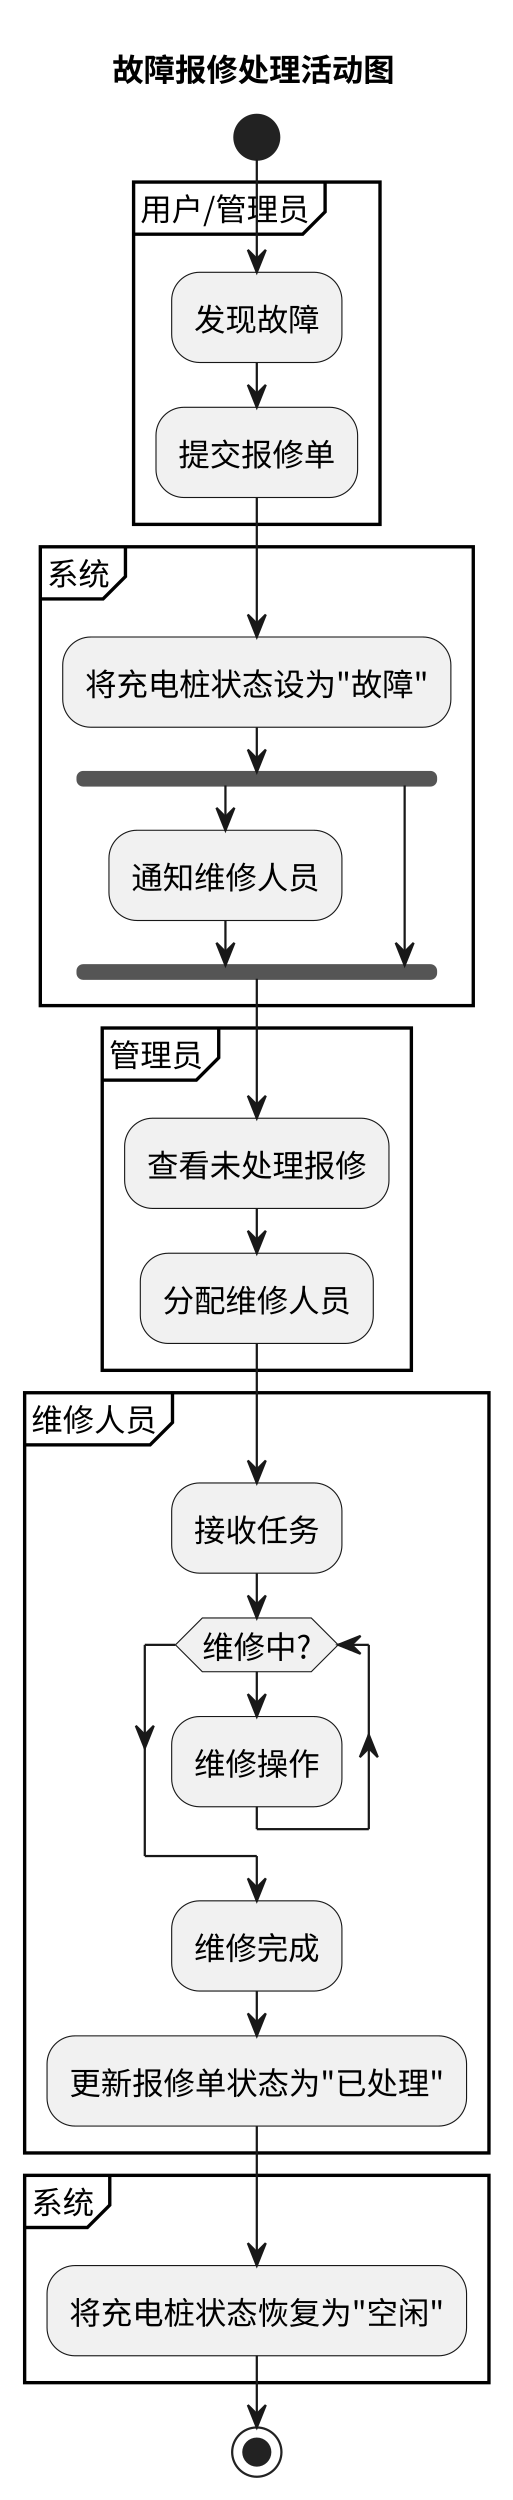
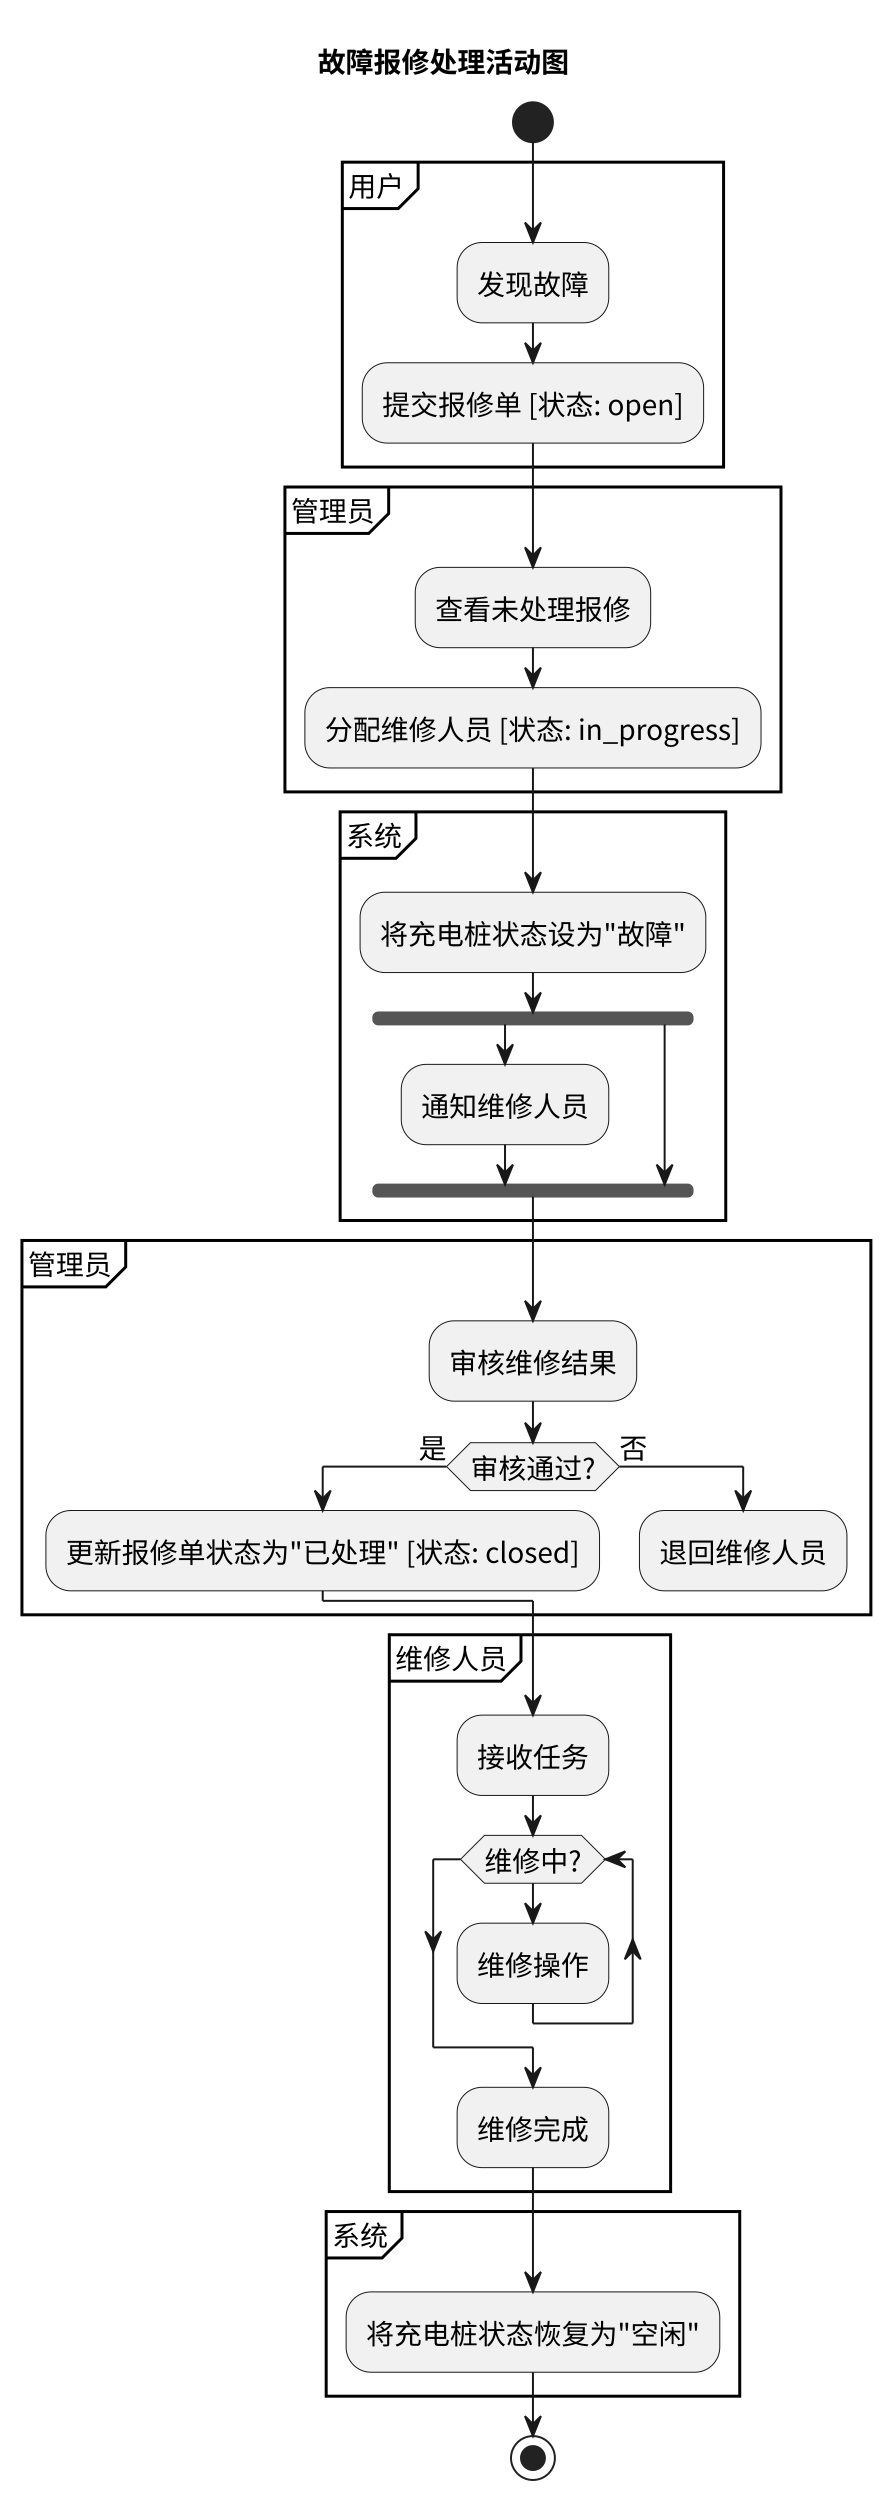
- <svg xmlns="http://www.w3.org/2000/svg" contentStyleType="text/css" data-diagram-type="ACTIVITY" height="1116px" preserveAspectRatio="none" style="width:229px;height:1116px;background:#FFFFFF;" version="1.1" viewBox="0 0 229 1116" width="229px" zoomAndPan="magnify">
+ <svg xmlns="http://www.w3.org/2000/svg" contentStyleType="text/css" data-diagram-type="ACTIVITY" height="1253px" preserveAspectRatio="none" style="width:447px;height:1253px;background:#FFFFFF;" version="1.1" viewBox="0 0 447 1253" width="447px" zoomAndPan="magnify">
  <defs />
  <g>
    <g class="title" data-source-line="3">
-       <text fill="#000000" font-family="Noto Sans CJK SC" font-size="14" font-weight="bold" lengthAdjust="spacing" textLength="125.999" x="50.136" y="36.24">故障报修处理活动图</text>
+       <text fill="#000000" font-family="Noto Sans CJK SC" font-size="14" font-weight="bold" lengthAdjust="spacing" textLength="125.999" x="159.244" y="36.24">故障报修处理活动图</text>
    </g>
-     <ellipse cx="114.636" cy="61.272" fill="#222222" rx="10" ry="10" style="stroke:#222222;stroke-width:1;" />
-     <rect fill="none" height="152.816" style="stroke:#000000;stroke-width:1.5;" width="110" x="59.636" y="81.272" />
-     <path d="M145.124,81.272 L145.124,94.544 L135.124,104.544 L59.636,104.544" fill="none" style="stroke:#000000;stroke-width:1.5;" />
-     <text fill="#000000" font-family="Noto Sans CJK SC" font-size="14" lengthAdjust="spacing" textLength="75.488" x="62.636" y="98.512">用户/管理员</text>
-     <rect fill="#F1F1F1" height="40.272" rx="12.5" ry="12.5" style="stroke:#181818;stroke-width:0.5;" width="76" x="76.636" y="121.544" />
-     <text fill="#000000" font-family="Noto Sans CJK SC" font-size="14" lengthAdjust="spacing" textLength="56" x="86.636" y="147.784">发现故障</text>
-     <rect fill="#F1F1F1" height="40.272" rx="12.5" ry="12.5" style="stroke:#181818;stroke-width:0.5;" width="90" x="69.636" y="181.816" />
-     <text fill="#000000" font-family="Noto Sans CJK SC" font-size="14" lengthAdjust="spacing" textLength="70" x="79.636" y="208.056">提交报修单</text>
-     <rect fill="none" height="204.816" style="stroke:#000000;stroke-width:1.5;" width="193.271" x="18" y="244.088" />
-     <path d="M56,244.088 L56,257.36 L46,267.36 L18,267.36" fill="none" style="stroke:#000000;stroke-width:1.5;" />
-     <text fill="#000000" font-family="Noto Sans CJK SC" font-size="14" lengthAdjust="spacing" textLength="28" x="21" y="261.328">系统</text>
-     <rect fill="#F1F1F1" height="40.272" rx="12.5" ry="12.5" style="stroke:#181818;stroke-width:0.5;" width="173.271" x="28" y="284.36" />
-     <text fill="#000000" font-family="Noto Sans CJK SC" font-size="14" lengthAdjust="spacing" textLength="153.271" x="38" y="310.599">将充电桩状态设为"故障"</text>
-     <rect fill="#555555" height="6" rx="2.5" ry="2.5" style="stroke:#555555;stroke-width:1;" width="160" x="34.636" y="344.632" />
-     <rect fill="#F1F1F1" height="40.272" rx="12.5" ry="12.5" style="stroke:#181818;stroke-width:0.5;" width="104" x="48.636" y="370.632" />
-     <text fill="#000000" font-family="Noto Sans CJK SC" font-size="14" lengthAdjust="spacing" textLength="84" x="58.636" y="396.871">通知维修人员</text>
-     <rect fill="#555555" height="6" rx="2.5" ry="2.5" style="stroke:#555555;stroke-width:1;" width="160" x="34.636" y="430.903" />
-     <rect fill="none" height="152.816" style="stroke:#000000;stroke-width:1.5;" width="138" x="45.636" y="458.903" />
-     <path d="M97.636,458.903 L97.636,472.175 L87.636,482.175 L45.636,482.175" fill="none" style="stroke:#000000;stroke-width:1.5;" />
-     <text fill="#000000" font-family="Noto Sans CJK SC" font-size="14" lengthAdjust="spacing" textLength="42" x="48.636" y="476.143">管理员</text>
-     <rect fill="#F1F1F1" height="40.272" rx="12.5" ry="12.5" style="stroke:#181818;stroke-width:0.5;" width="118" x="55.636" y="499.175" />
-     <text fill="#000000" font-family="Noto Sans CJK SC" font-size="14" lengthAdjust="spacing" textLength="98" x="65.636" y="525.415">查看未处理报修</text>
-     <rect fill="#F1F1F1" height="40.272" rx="12.5" ry="12.5" style="stroke:#181818;stroke-width:0.5;" width="104" x="62.636" y="559.447" />
-     <text fill="#000000" font-family="Noto Sans CJK SC" font-size="14" lengthAdjust="spacing" textLength="84" x="72.636" y="585.687">分配维修人员</text>
-     <rect fill="none" height="339.36" style="stroke:#000000;stroke-width:1.5;" width="207.271" x="11" y="621.719" />
-     <path d="M77,621.719 L77,634.991 L67,644.991 L11,644.991" fill="none" style="stroke:#000000;stroke-width:1.5;" />
-     <text fill="#000000" font-family="Noto Sans CJK SC" font-size="14" lengthAdjust="spacing" textLength="56" x="14" y="638.959">维修人员</text>
-     <rect fill="#F1F1F1" height="40.272" rx="12.5" ry="12.5" style="stroke:#181818;stroke-width:0.5;" width="76" x="76.636" y="661.991" />
-     <text fill="#000000" font-family="Noto Sans CJK SC" font-size="14" lengthAdjust="spacing" textLength="56" x="86.636" y="688.231">接收任务</text>
-     <rect fill="#F1F1F1" height="40.272" rx="12.5" ry="12.5" style="stroke:#181818;stroke-width:0.5;" width="76" x="76.636" y="766.263" />
-     <text fill="#000000" font-family="Noto Sans CJK SC" font-size="14" lengthAdjust="spacing" textLength="56" x="86.636" y="792.503">维修操作</text>
-     <polygon fill="#F1F1F1" points="90.318,722.263,138.953,722.263,150.953,734.263,138.953,746.263,90.318,746.263,78.318,734.263,90.318,722.263" style="stroke:#181818;stroke-width:0.5;" />
-     <text fill="#000000" font-family="Noto Sans CJK SC" font-size="14" lengthAdjust="spacing" textLength="48.636" x="90.318" y="740.367">维修中?</text>
-     <rect fill="#F1F1F1" height="40.272" rx="12.5" ry="12.5" style="stroke:#181818;stroke-width:0.5;" width="76" x="76.636" y="848.535" />
-     <text fill="#000000" font-family="Noto Sans CJK SC" font-size="14" lengthAdjust="spacing" textLength="56" x="86.636" y="874.775">维修完成</text>
-     <rect fill="#F1F1F1" height="40.272" rx="12.5" ry="12.5" style="stroke:#181818;stroke-width:0.5;" width="187.271" x="21" y="908.807" />
-     <text fill="#000000" font-family="Noto Sans CJK SC" font-size="14" lengthAdjust="spacing" textLength="167.271" x="31" y="935.047">更新报修单状态为"已处理"</text>
-     <rect fill="none" height="92.544" style="stroke:#000000;stroke-width:1.5;" width="207.271" x="11" y="971.079" />
-     <path d="M49,971.079 L49,984.351 L39,994.351 L11,994.351" fill="none" style="stroke:#000000;stroke-width:1.5;" />
-     <text fill="#000000" font-family="Noto Sans CJK SC" font-size="14" lengthAdjust="spacing" textLength="28" x="14" y="988.319">系统</text>
-     <rect fill="#F1F1F1" height="40.272" rx="12.5" ry="12.5" style="stroke:#181818;stroke-width:0.5;" width="187.271" x="21" y="1011.351" />
-     <text fill="#000000" font-family="Noto Sans CJK SC" font-size="14" lengthAdjust="spacing" textLength="167.271" x="31" y="1037.591">将充电桩状态恢复为"空闲"</text>
-     <ellipse cx="114.636" cy="1094.622" fill="none" rx="11" ry="11" style="stroke:#222222;stroke-width:1;" />
-     <ellipse cx="114.636" cy="1094.622" fill="#222222" rx="6" ry="6" style="stroke:#222222;stroke-width:1;" />
-     <line style="stroke:#181818;stroke-width:1;" x1="114.636" x2="114.636" y1="161.816" y2="181.816" />
-     <polygon fill="#181818" points="110.636,171.816,114.636,181.816,118.636,171.816,114.636,175.816" style="stroke:#181818;stroke-width:1;" />
-     <line style="stroke:#181818;stroke-width:1;" x1="114.636" x2="114.636" y1="71.272" y2="121.544" />
-     <polygon fill="#181818" points="110.636,111.544,114.636,121.544,118.636,111.544,114.636,115.544" style="stroke:#181818;stroke-width:1;" />
-     <line style="stroke:#181818;stroke-width:1;" x1="100.636" x2="100.636" y1="350.632" y2="370.632" />
-     <polygon fill="#181818" points="96.636,360.632,100.636,370.632,104.636,360.632,100.636,364.632" style="stroke:#181818;stroke-width:1;" />
-     <line style="stroke:#181818;stroke-width:1;" x1="180.636" x2="180.636" y1="350.632" y2="430.903" />
-     <polygon fill="#181818" points="176.636,420.903,180.636,430.903,184.636,420.903,180.636,424.903" style="stroke:#181818;stroke-width:1;" />
-     <line style="stroke:#181818;stroke-width:1;" x1="100.636" x2="100.636" y1="410.903" y2="430.903" />
-     <polygon fill="#181818" points="96.636,420.903,100.636,430.903,104.636,420.903,100.636,424.903" style="stroke:#181818;stroke-width:1;" />
-     <line style="stroke:#181818;stroke-width:1;" x1="114.636" x2="114.636" y1="324.632" y2="344.632" />
-     <polygon fill="#181818" points="110.636,334.632,114.636,344.632,118.636,334.632,114.636,338.632" style="stroke:#181818;stroke-width:1;" />
-     <line style="stroke:#181818;stroke-width:1;" x1="114.636" x2="114.636" y1="222.088" y2="284.36" />
-     <polygon fill="#181818" points="110.636,274.36,114.636,284.36,118.636,274.36,114.636,278.36" style="stroke:#181818;stroke-width:1;" />
-     <line style="stroke:#181818;stroke-width:1;" x1="114.636" x2="114.636" y1="539.447" y2="559.447" />
-     <polygon fill="#181818" points="110.636,549.447,114.636,559.447,118.636,549.447,114.636,553.447" style="stroke:#181818;stroke-width:1;" />
-     <line style="stroke:#181818;stroke-width:1;" x1="114.636" x2="114.636" y1="436.903" y2="499.175" />
-     <polygon fill="#181818" points="110.636,489.175,114.636,499.175,118.636,489.175,114.636,493.175" style="stroke:#181818;stroke-width:1;" />
-     <line style="stroke:#181818;stroke-width:1;" x1="114.636" x2="114.636" y1="746.263" y2="766.263" />
-     <polygon fill="#181818" points="110.636,756.263,114.636,766.263,118.636,756.263,114.636,760.263" style="stroke:#181818;stroke-width:1;" />
-     <line style="stroke:#181818;stroke-width:1;" x1="114.636" x2="114.636" y1="806.535" y2="816.535" />
-     <line style="stroke:#181818;stroke-width:1;" x1="114.636" x2="164.636" y1="816.535" y2="816.535" />
-     <polygon fill="#181818" points="160.636,784.399,164.636,774.399,168.636,784.399,164.636,780.399" style="stroke:#181818;stroke-width:1;" />
-     <line style="stroke:#181818;stroke-width:1;" x1="164.636" x2="164.636" y1="734.263" y2="816.535" />
-     <line style="stroke:#181818;stroke-width:1;" x1="164.636" x2="150.953" y1="734.263" y2="734.263" />
-     <polygon fill="#181818" points="160.953,730.263,150.953,734.263,160.953,738.263,156.953,734.263" style="stroke:#181818;stroke-width:1;" />
-     <line style="stroke:#181818;stroke-width:1;" x1="78.318" x2="64.636" y1="734.263" y2="734.263" />
-     <polygon fill="#181818" points="60.636,770.399,64.636,780.399,68.636,770.399,64.636,774.399" style="stroke:#181818;stroke-width:1;" />
-     <line style="stroke:#181818;stroke-width:1;" x1="64.636" x2="64.636" y1="734.263" y2="828.535" />
-     <line style="stroke:#181818;stroke-width:1;" x1="64.636" x2="114.636" y1="828.535" y2="828.535" />
-     <line style="stroke:#181818;stroke-width:1;" x1="114.636" x2="114.636" y1="828.535" y2="848.535" />
-     <polygon fill="#181818" points="110.636,838.535,114.636,848.535,118.636,838.535,114.636,842.535" style="stroke:#181818;stroke-width:1;" />
-     <line style="stroke:#181818;stroke-width:1;" x1="114.636" x2="114.636" y1="702.263" y2="722.263" />
-     <polygon fill="#181818" points="110.636,712.263,114.636,722.263,118.636,712.263,114.636,716.263" style="stroke:#181818;stroke-width:1;" />
-     <line style="stroke:#181818;stroke-width:1;" x1="114.636" x2="114.636" y1="888.807" y2="908.807" />
-     <polygon fill="#181818" points="110.636,898.807,114.636,908.807,118.636,898.807,114.636,902.807" style="stroke:#181818;stroke-width:1;" />
-     <line style="stroke:#181818;stroke-width:1;" x1="114.636" x2="114.636" y1="599.719" y2="661.991" />
-     <polygon fill="#181818" points="110.636,651.991,114.636,661.991,118.636,651.991,114.636,655.991" style="stroke:#181818;stroke-width:1;" />
-     <line style="stroke:#181818;stroke-width:1;" x1="114.636" x2="114.636" y1="949.079" y2="1011.351" />
-     <polygon fill="#181818" points="110.636,1001.351,114.636,1011.351,118.636,1001.351,114.636,1005.351" style="stroke:#181818;stroke-width:1;" />
-     <line style="stroke:#181818;stroke-width:1;" x1="114.636" x2="114.636" y1="1051.622" y2="1083.622" />
-     <polygon fill="#181818" points="110.636,1073.622,114.636,1083.622,118.636,1073.622,114.636,1077.622" style="stroke:#181818;stroke-width:1;" />
+     <ellipse cx="267.115" cy="61.272" fill="#222222" rx="10" ry="10" style="stroke:#222222;stroke-width:1;" />
+     <rect fill="none" height="152.816" style="stroke:#000000;stroke-width:1.5;" width="191.087" x="171.571" y="81.272" />
+     <path d="M209.571,81.272 L209.571,94.544 L199.571,104.544 L171.571,104.544" fill="none" style="stroke:#000000;stroke-width:1.5;" />
+     <text fill="#000000" font-family="Noto Sans CJK SC" font-size="14" lengthAdjust="spacing" textLength="28" x="174.571" y="98.512">用户</text>
+     <rect fill="#F1F1F1" height="40.272" rx="12.5" ry="12.5" style="stroke:#181818;stroke-width:0.5;" width="76" x="229.115" y="121.544" />
+     <text fill="#000000" font-family="Noto Sans CJK SC" font-size="14" lengthAdjust="spacing" textLength="56" x="239.115" y="147.784">发现故障</text>
+     <rect fill="#F1F1F1" height="40.272" rx="12.5" ry="12.5" style="stroke:#181818;stroke-width:0.5;" width="171.087" x="181.571" y="181.816" />
+     <text fill="#000000" font-family="Noto Sans CJK SC" font-size="14" lengthAdjust="spacing" textLength="151.087" x="191.571" y="208.056">提交报修单 [状态: open]</text>
+     <rect fill="none" height="152.816" style="stroke:#000000;stroke-width:1.5;" width="248.627" x="142.802" y="244.088" />
+     <path d="M194.801,244.088 L194.801,257.36 L184.801,267.36 L142.802,267.36" fill="none" style="stroke:#000000;stroke-width:1.5;" />
+     <text fill="#000000" font-family="Noto Sans CJK SC" font-size="14" lengthAdjust="spacing" textLength="42" x="145.802" y="261.328">管理员</text>
+     <rect fill="#F1F1F1" height="40.272" rx="12.5" ry="12.5" style="stroke:#181818;stroke-width:0.5;" width="118" x="208.115" y="284.36" />
+     <text fill="#000000" font-family="Noto Sans CJK SC" font-size="14" lengthAdjust="spacing" textLength="98" x="218.115" y="310.599">查看未处理报修</text>
+     <rect fill="#F1F1F1" height="40.272" rx="12.5" ry="12.5" style="stroke:#181818;stroke-width:0.5;" width="228.627" x="152.802" y="344.632" />
+     <text fill="#000000" font-family="Noto Sans CJK SC" font-size="14" lengthAdjust="spacing" textLength="208.627" x="162.802" y="370.871">分配维修人员 [状态: in_progress]</text>
+     <rect fill="none" height="204.816" style="stroke:#000000;stroke-width:1.5;" width="193.271" x="170.479" y="406.903" />
+     <path d="M208.479,406.903 L208.479,420.175 L198.479,430.175 L170.479,430.175" fill="none" style="stroke:#000000;stroke-width:1.5;" />
+     <text fill="#000000" font-family="Noto Sans CJK SC" font-size="14" lengthAdjust="spacing" textLength="28" x="173.479" y="424.143">系统</text>
+     <rect fill="#F1F1F1" height="40.272" rx="12.5" ry="12.5" style="stroke:#181818;stroke-width:0.5;" width="173.271" x="180.479" y="447.175" />
+     <text fill="#000000" font-family="Noto Sans CJK SC" font-size="14" lengthAdjust="spacing" textLength="153.271" x="190.479" y="473.415">将充电桩状态设为"故障"</text>
+     <rect fill="#555555" height="6" rx="2.5" ry="2.5" style="stroke:#555555;stroke-width:1;" width="160" x="187.115" y="507.447" />
+     <rect fill="#F1F1F1" height="40.272" rx="12.5" ry="12.5" style="stroke:#181818;stroke-width:0.5;" width="104" x="201.115" y="533.447" />
+     <text fill="#000000" font-family="Noto Sans CJK SC" font-size="14" lengthAdjust="spacing" textLength="84" x="211.115" y="559.687">通知维修人员</text>
+     <rect fill="#555555" height="6" rx="2.5" ry="2.5" style="stroke:#555555;stroke-width:1;" width="160" x="187.115" y="593.719" />
+     <rect fill="none" height="187.62" style="stroke:#000000;stroke-width:1.5;" width="425.486" x="11" y="621.719" />
+     <path d="M63,621.719 L63,634.991 L53,644.991 L11,644.991" fill="none" style="stroke:#000000;stroke-width:1.5;" />
+     <text fill="#000000" font-family="Noto Sans CJK SC" font-size="14" lengthAdjust="spacing" textLength="42" x="14" y="638.959">管理员</text>
+     <rect fill="#F1F1F1" height="40.272" rx="12.5" ry="12.5" style="stroke:#181818;stroke-width:0.5;" width="104" x="215.115" y="661.991" />
+     <text fill="#000000" font-family="Noto Sans CJK SC" font-size="14" lengthAdjust="spacing" textLength="84" x="225.115" y="688.231">审核维修结果</text>
+     <polygon fill="#F1F1F1" points="235.797,723.067,298.433,723.067,310.433,735.067,298.433,747.067,235.797,747.067,223.797,735.067,235.797,723.067" style="stroke:#181818;stroke-width:0.5;" />
+     <text fill="#000000" font-family="Noto Sans CJK SC" font-size="14" lengthAdjust="spacing" textLength="62.636" x="235.797" y="741.171">审核通过?</text>
+     <text fill="#000000" font-family="Noto Sans CJK SC" font-size="14" lengthAdjust="spacing" textLength="14" x="209.797" y="731.035">是</text>
+     <text fill="#000000" font-family="Noto Sans CJK SC" font-size="14" lengthAdjust="spacing" textLength="14" x="310.433" y="731.035">否</text>
+     <rect fill="#F1F1F1" height="40.272" rx="12.5" ry="12.5" style="stroke:#181818;stroke-width:0.5;" width="277.487" x="23" y="757.067" />
+     <text fill="#000000" font-family="Noto Sans CJK SC" font-size="14" lengthAdjust="spacing" textLength="257.487" x="33" y="783.307">更新报修单状态为"已处理" [状态: closed]</text>
+     <rect fill="#F1F1F1" height="40.272" rx="12.5" ry="12.5" style="stroke:#181818;stroke-width:0.5;" width="104" x="320.487" y="757.067" />
+     <text fill="#000000" font-family="Noto Sans CJK SC" font-size="14" lengthAdjust="spacing" textLength="84" x="330.487" y="783.307">退回维修人员</text>
+     <rect fill="none" height="279.088" style="stroke:#000000;stroke-width:1.5;" width="141" x="195.115" y="819.339" />
+     <path d="M261.115,819.339 L261.115,832.611 L251.115,842.611 L195.115,842.611" fill="none" style="stroke:#000000;stroke-width:1.5;" />
+     <text fill="#000000" font-family="Noto Sans CJK SC" font-size="14" lengthAdjust="spacing" textLength="56" x="198.115" y="836.579">维修人员</text>
+     <rect fill="#F1F1F1" height="40.272" rx="12.5" ry="12.5" style="stroke:#181818;stroke-width:0.5;" width="76" x="229.115" y="859.611" />
+     <text fill="#000000" font-family="Noto Sans CJK SC" font-size="14" lengthAdjust="spacing" textLength="56" x="239.115" y="885.851">接收任务</text>
+     <rect fill="#F1F1F1" height="40.272" rx="12.5" ry="12.5" style="stroke:#181818;stroke-width:0.5;" width="76" x="229.115" y="963.883" />
+     <text fill="#000000" font-family="Noto Sans CJK SC" font-size="14" lengthAdjust="spacing" textLength="56" x="239.115" y="990.122">维修操作</text>
+     <polygon fill="#F1F1F1" points="242.797,919.883,291.433,919.883,303.433,931.883,291.433,943.883,242.797,943.883,230.797,931.883,242.797,919.883" style="stroke:#181818;stroke-width:0.5;" />
+     <text fill="#000000" font-family="Noto Sans CJK SC" font-size="14" lengthAdjust="spacing" textLength="48.636" x="242.797" y="937.986">维修中?</text>
+     <rect fill="#F1F1F1" height="40.272" rx="12.5" ry="12.5" style="stroke:#181818;stroke-width:0.5;" width="76" x="229.115" y="1046.155" />
+     <text fill="#000000" font-family="Noto Sans CJK SC" font-size="14" lengthAdjust="spacing" textLength="56" x="239.115" y="1072.394">维修完成</text>
+     <rect fill="none" height="92.544" style="stroke:#000000;stroke-width:1.5;" width="207.271" x="163.479" y="1108.426" />
+     <path d="M201.479,1108.426 L201.479,1121.698 L191.479,1131.698 L163.479,1131.698" fill="none" style="stroke:#000000;stroke-width:1.5;" />
+     <text fill="#000000" font-family="Noto Sans CJK SC" font-size="14" lengthAdjust="spacing" textLength="28" x="166.479" y="1125.666">系统</text>
+     <rect fill="#F1F1F1" height="40.272" rx="12.5" ry="12.5" style="stroke:#181818;stroke-width:0.5;" width="187.271" x="173.479" y="1148.698" />
+     <text fill="#000000" font-family="Noto Sans CJK SC" font-size="14" lengthAdjust="spacing" textLength="167.271" x="183.479" y="1174.938">将充电桩状态恢复为"空闲"</text>
+     <ellipse cx="267.115" cy="1231.97" fill="none" rx="11" ry="11" style="stroke:#222222;stroke-width:1;" />
+     <ellipse cx="267.115" cy="1231.97" fill="#222222" rx="6" ry="6" style="stroke:#222222;stroke-width:1;" />
+     <line style="stroke:#181818;stroke-width:1;" x1="267.115" x2="267.115" y1="161.816" y2="181.816" />
+     <polygon fill="#181818" points="263.115,171.816,267.115,181.816,271.115,171.816,267.115,175.816" style="stroke:#181818;stroke-width:1;" />
+     <line style="stroke:#181818;stroke-width:1;" x1="267.115" x2="267.115" y1="71.272" y2="121.544" />
+     <polygon fill="#181818" points="263.115,111.544,267.115,121.544,271.115,111.544,267.115,115.544" style="stroke:#181818;stroke-width:1;" />
+     <line style="stroke:#181818;stroke-width:1;" x1="267.115" x2="267.115" y1="324.632" y2="344.632" />
+     <polygon fill="#181818" points="263.115,334.632,267.115,344.632,271.115,334.632,267.115,338.632" style="stroke:#181818;stroke-width:1;" />
+     <line style="stroke:#181818;stroke-width:1;" x1="267.115" x2="267.115" y1="222.088" y2="284.36" />
+     <polygon fill="#181818" points="263.115,274.36,267.115,284.36,271.115,274.36,267.115,278.36" style="stroke:#181818;stroke-width:1;" />
+     <line style="stroke:#181818;stroke-width:1;" x1="253.115" x2="253.115" y1="513.447" y2="533.447" />
+     <polygon fill="#181818" points="249.115,523.447,253.115,533.447,257.115,523.447,253.115,527.447" style="stroke:#181818;stroke-width:1;" />
+     <line style="stroke:#181818;stroke-width:1;" x1="333.115" x2="333.115" y1="513.447" y2="593.719" />
+     <polygon fill="#181818" points="329.115,583.719,333.115,593.719,337.115,583.719,333.115,587.719" style="stroke:#181818;stroke-width:1;" />
+     <line style="stroke:#181818;stroke-width:1;" x1="253.115" x2="253.115" y1="573.719" y2="593.719" />
+     <polygon fill="#181818" points="249.115,583.719,253.115,593.719,257.115,583.719,253.115,587.719" style="stroke:#181818;stroke-width:1;" />
+     <line style="stroke:#181818;stroke-width:1;" x1="267.115" x2="267.115" y1="487.447" y2="507.447" />
+     <polygon fill="#181818" points="263.115,497.447,267.115,507.447,271.115,497.447,267.115,501.447" style="stroke:#181818;stroke-width:1;" />
+     <line style="stroke:#181818;stroke-width:1;" x1="267.115" x2="267.115" y1="384.903" y2="447.175" />
+     <polygon fill="#181818" points="263.115,437.175,267.115,447.175,271.115,437.175,267.115,441.175" style="stroke:#181818;stroke-width:1;" />
+     <line style="stroke:#181818;stroke-width:1;" x1="223.797" x2="161.743" y1="735.067" y2="735.067" />
+     <line style="stroke:#181818;stroke-width:1;" x1="161.743" x2="161.743" y1="735.067" y2="757.067" />
+     <polygon fill="#181818" points="157.743,747.067,161.743,757.067,165.743,747.067,161.743,751.067" style="stroke:#181818;stroke-width:1;" />
+     <line style="stroke:#181818;stroke-width:1;" x1="310.433" x2="372.487" y1="735.067" y2="735.067" />
+     <line style="stroke:#181818;stroke-width:1;" x1="372.487" x2="372.487" y1="735.067" y2="757.067" />
+     <polygon fill="#181818" points="368.487,747.067,372.487,757.067,376.487,747.067,372.487,751.067" style="stroke:#181818;stroke-width:1;" />
+     <line style="stroke:#181818;stroke-width:1;" x1="161.743" x2="161.743" y1="797.339" y2="802.339" />
+     <line style="stroke:#181818;stroke-width:1;" x1="161.743" x2="267.115" y1="802.339" y2="802.339" />
+     <line style="stroke:#181818;stroke-width:1;" x1="267.115" x2="267.115" y1="802.339" y2="859.611" />
+     <polygon fill="#181818" points="263.115,849.611,267.115,859.611,271.115,849.611,267.115,853.611" style="stroke:#181818;stroke-width:1;" />
+     <line style="stroke:#181818;stroke-width:1;" x1="267.115" x2="267.115" y1="702.263" y2="723.067" />
+     <polygon fill="#181818" points="263.115,713.067,267.115,723.067,271.115,713.067,267.115,717.067" style="stroke:#181818;stroke-width:1;" />
+     <line style="stroke:#181818;stroke-width:1;" x1="267.115" x2="267.115" y1="599.719" y2="661.991" />
+     <polygon fill="#181818" points="263.115,651.991,267.115,661.991,271.115,651.991,267.115,655.991" style="stroke:#181818;stroke-width:1;" />
+     <line style="stroke:#181818;stroke-width:1;" x1="267.115" x2="267.115" y1="943.883" y2="963.883" />
+     <polygon fill="#181818" points="263.115,953.883,267.115,963.883,271.115,953.883,267.115,957.883" style="stroke:#181818;stroke-width:1;" />
+     <line style="stroke:#181818;stroke-width:1;" x1="267.115" x2="267.115" y1="1004.154" y2="1014.154" />
+     <line style="stroke:#181818;stroke-width:1;" x1="267.115" x2="317.115" y1="1014.154" y2="1014.154" />
+     <polygon fill="#181818" points="313.115,982.019,317.115,972.019,321.115,982.019,317.115,978.019" style="stroke:#181818;stroke-width:1;" />
+     <line style="stroke:#181818;stroke-width:1;" x1="317.115" x2="317.115" y1="931.883" y2="1014.154" />
+     <line style="stroke:#181818;stroke-width:1;" x1="317.115" x2="303.433" y1="931.883" y2="931.883" />
+     <polygon fill="#181818" points="313.433,927.883,303.433,931.883,313.433,935.883,309.433,931.883" style="stroke:#181818;stroke-width:1;" />
+     <line style="stroke:#181818;stroke-width:1;" x1="230.797" x2="217.115" y1="931.883" y2="931.883" />
+     <polygon fill="#181818" points="213.115,968.019,217.115,978.019,221.115,968.019,217.115,972.019" style="stroke:#181818;stroke-width:1;" />
+     <line style="stroke:#181818;stroke-width:1;" x1="217.115" x2="217.115" y1="931.883" y2="1026.155" />
+     <line style="stroke:#181818;stroke-width:1;" x1="217.115" x2="267.115" y1="1026.155" y2="1026.155" />
+     <line style="stroke:#181818;stroke-width:1;" x1="267.115" x2="267.115" y1="1026.155" y2="1046.155" />
+     <polygon fill="#181818" points="263.115,1036.155,267.115,1046.155,271.115,1036.155,267.115,1040.155" style="stroke:#181818;stroke-width:1;" />
+     <line style="stroke:#181818;stroke-width:1;" x1="267.115" x2="267.115" y1="899.883" y2="919.883" />
+     <polygon fill="#181818" points="263.115,909.883,267.115,919.883,271.115,909.883,267.115,913.883" style="stroke:#181818;stroke-width:1;" />
+     <line style="stroke:#181818;stroke-width:1;" x1="267.115" x2="267.115" y1="1086.426" y2="1148.698" />
+     <polygon fill="#181818" points="263.115,1138.698,267.115,1148.698,271.115,1138.698,267.115,1142.698" style="stroke:#181818;stroke-width:1;" />
+     <line style="stroke:#181818;stroke-width:1;" x1="267.115" x2="267.115" y1="1188.97" y2="1220.97" />
+     <polygon fill="#181818" points="263.115,1210.97,267.115,1220.97,271.115,1210.97,267.115,1214.97" style="stroke:#181818;stroke-width:1;" />
  </g>
</svg>
